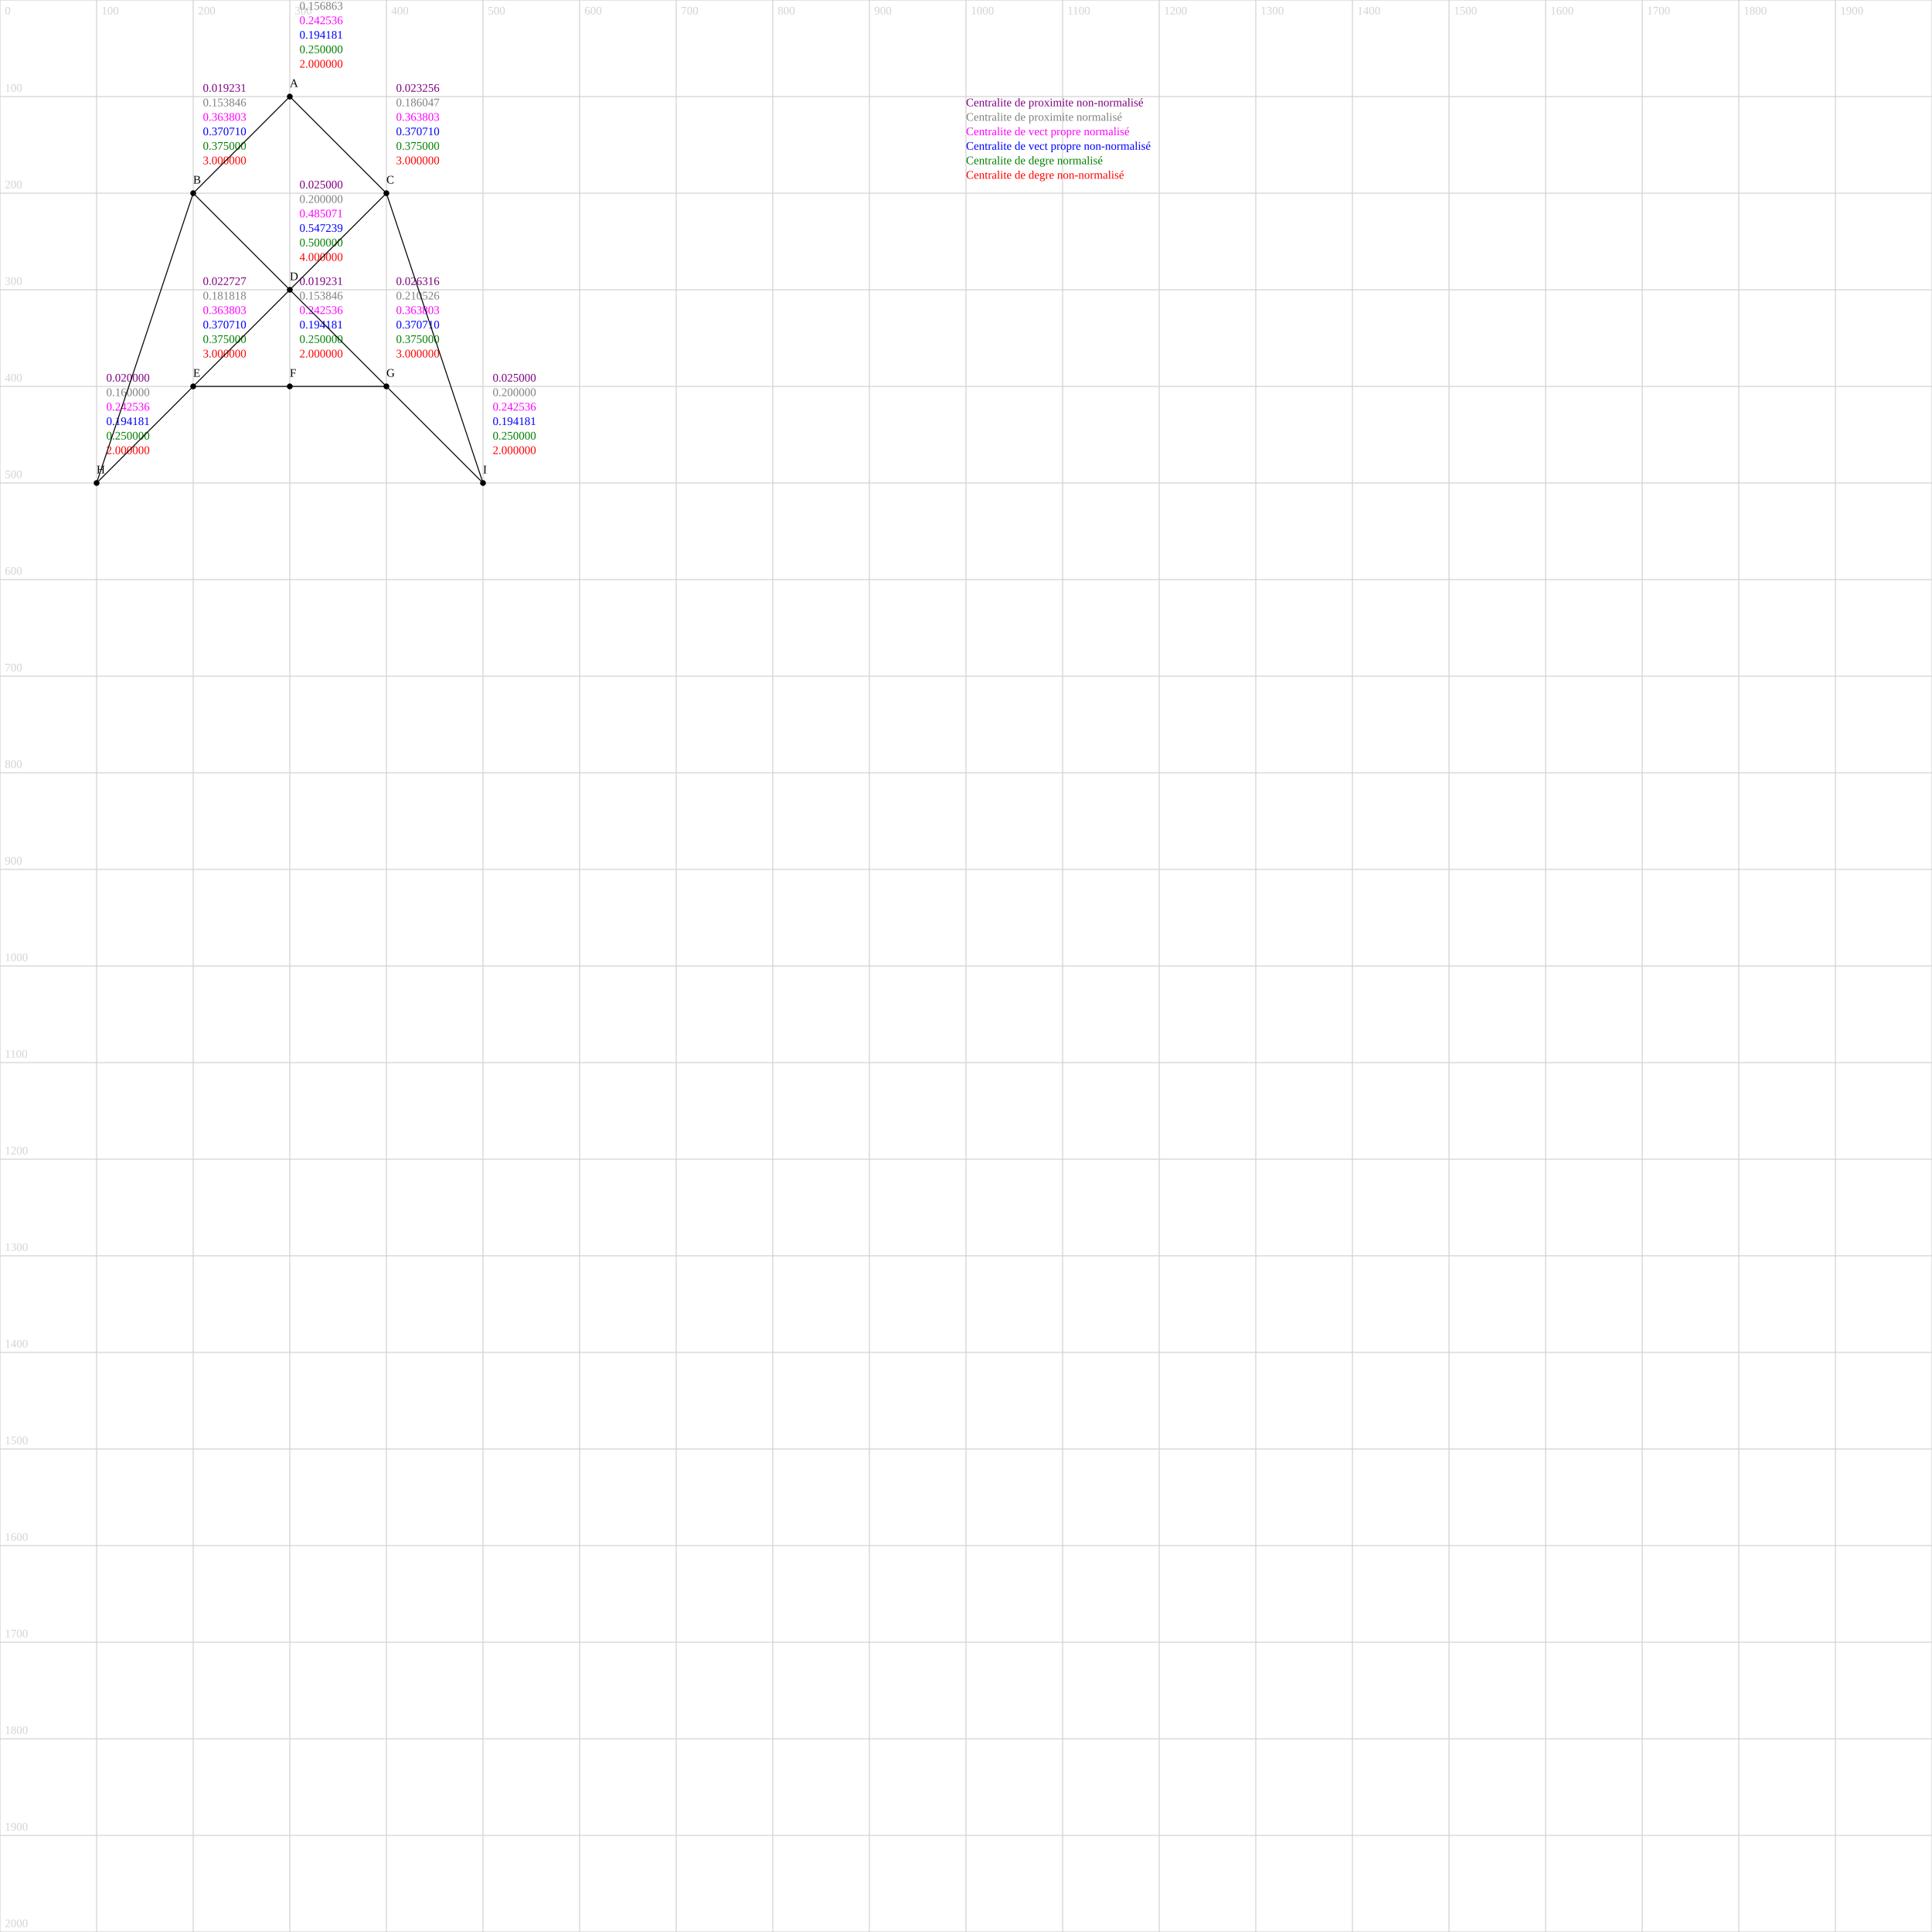
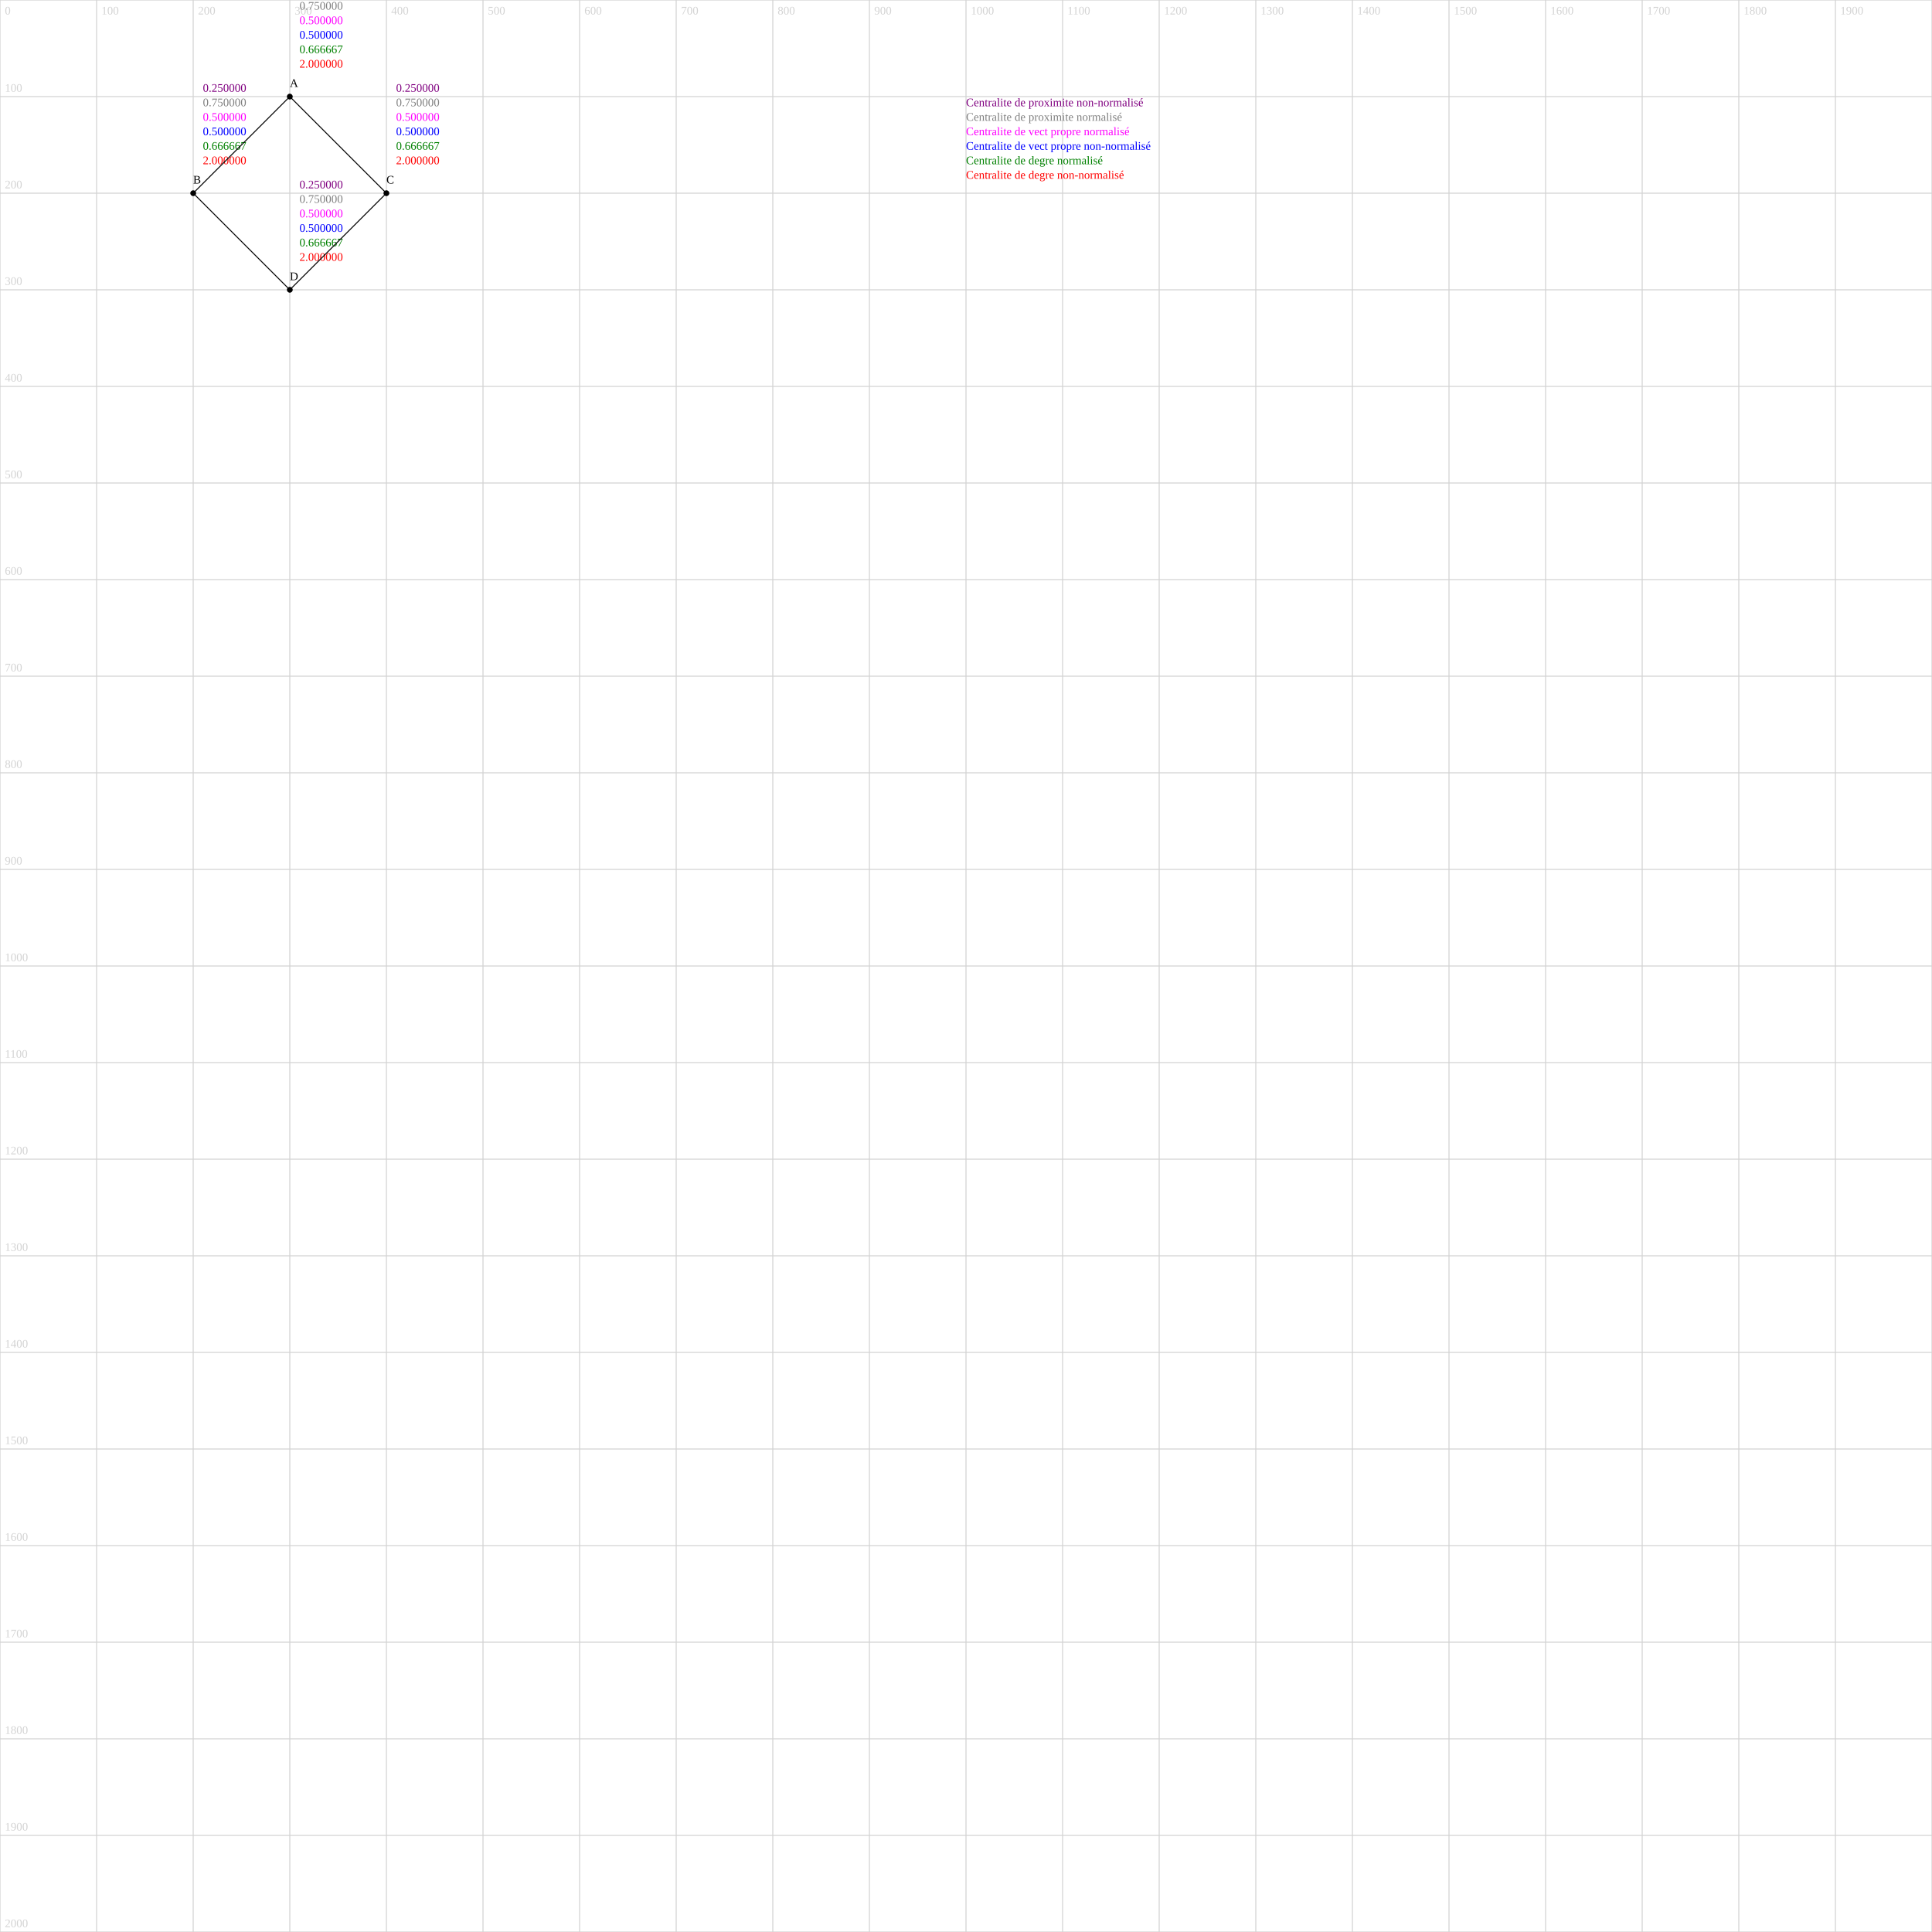
<svg xmlns="http://www.w3.org/2000/svg" version="1.1" width="2000" height="2000">
  <line x1="0" y1="0" x2="2000" y2="0" stroke="lightgrey" />
  <text x="5" y="-5" fill="lightgrey">0</text>
  <line x1="0" y1="100" x2="2000" y2="100" stroke="lightgrey" />
  <text x="5" y="95" fill="lightgrey">100</text>
  <line x1="0" y1="200" x2="2000" y2="200" stroke="lightgrey" />
  <text x="5" y="195" fill="lightgrey">200</text>
  <line x1="0" y1="300" x2="2000" y2="300" stroke="lightgrey" />
  <text x="5" y="295" fill="lightgrey">300</text>
  <line x1="0" y1="400" x2="2000" y2="400" stroke="lightgrey" />
  <text x="5" y="395" fill="lightgrey">400</text>
  <line x1="0" y1="500" x2="2000" y2="500" stroke="lightgrey" />
  <text x="5" y="495" fill="lightgrey">500</text>
  <line x1="0" y1="600" x2="2000" y2="600" stroke="lightgrey" />
  <text x="5" y="595" fill="lightgrey">600</text>
  <line x1="0" y1="700" x2="2000" y2="700" stroke="lightgrey" />
  <text x="5" y="695" fill="lightgrey">700</text>
  <line x1="0" y1="800" x2="2000" y2="800" stroke="lightgrey" />
  <text x="5" y="795" fill="lightgrey">800</text>
  <line x1="0" y1="900" x2="2000" y2="900" stroke="lightgrey" />
  <text x="5" y="895" fill="lightgrey">900</text>
  <line x1="0" y1="1000" x2="2000" y2="1000" stroke="lightgrey" />
  <text x="5" y="995" fill="lightgrey">1000</text>
  <line x1="0" y1="1100" x2="2000" y2="1100" stroke="lightgrey" />
  <text x="5" y="1095" fill="lightgrey">1100</text>
  <line x1="0" y1="1200" x2="2000" y2="1200" stroke="lightgrey" />
  <text x="5" y="1195" fill="lightgrey">1200</text>
  <line x1="0" y1="1300" x2="2000" y2="1300" stroke="lightgrey" />
  <text x="5" y="1295" fill="lightgrey">1300</text>
  <line x1="0" y1="1400" x2="2000" y2="1400" stroke="lightgrey" />
  <text x="5" y="1395" fill="lightgrey">1400</text>
  <line x1="0" y1="1500" x2="2000" y2="1500" stroke="lightgrey" />
  <text x="5" y="1495" fill="lightgrey">1500</text>
  <line x1="0" y1="1600" x2="2000" y2="1600" stroke="lightgrey" />
  <text x="5" y="1595" fill="lightgrey">1600</text>
  <line x1="0" y1="1700" x2="2000" y2="1700" stroke="lightgrey" />
  <text x="5" y="1695" fill="lightgrey">1700</text>
  <line x1="0" y1="1800" x2="2000" y2="1800" stroke="lightgrey" />
  <text x="5" y="1795" fill="lightgrey">1800</text>
  <line x1="0" y1="1900" x2="2000" y2="1900" stroke="lightgrey" />
  <text x="5" y="1895" fill="lightgrey">1900</text>
  <line x1="0" y1="2000" x2="2000" y2="2000" stroke="lightgrey" />
  <text x="5" y="1995" fill="lightgrey">2000</text>
  <line x1="0" y1="0" x2="0" y2="2000" stroke="lightgrey" />
  <text x="5" y="15" fill="lightgrey">0</text>
  <line x1="100" y1="0" x2="100" y2="2000" stroke="lightgrey" />
  <text x="105" y="15" fill="lightgrey">100</text>
  <line x1="200" y1="0" x2="200" y2="2000" stroke="lightgrey" />
  <text x="205" y="15" fill="lightgrey">200</text>
  <line x1="300" y1="0" x2="300" y2="2000" stroke="lightgrey" />
  <text x="305" y="15" fill="lightgrey">300</text>
  <line x1="400" y1="0" x2="400" y2="2000" stroke="lightgrey" />
  <text x="405" y="15" fill="lightgrey">400</text>
  <line x1="500" y1="0" x2="500" y2="2000" stroke="lightgrey" />
  <text x="505" y="15" fill="lightgrey">500</text>
  <line x1="600" y1="0" x2="600" y2="2000" stroke="lightgrey" />
  <text x="605" y="15" fill="lightgrey">600</text>
  <line x1="700" y1="0" x2="700" y2="2000" stroke="lightgrey" />
  <text x="705" y="15" fill="lightgrey">700</text>
  <line x1="800" y1="0" x2="800" y2="2000" stroke="lightgrey" />
  <text x="805" y="15" fill="lightgrey">800</text>
  <line x1="900" y1="0" x2="900" y2="2000" stroke="lightgrey" />
  <text x="905" y="15" fill="lightgrey">900</text>
  <line x1="1000" y1="0" x2="1000" y2="2000" stroke="lightgrey" />
  <text x="1005" y="15" fill="lightgrey">1000</text>
  <line x1="1100" y1="0" x2="1100" y2="2000" stroke="lightgrey" />
  <text x="1105" y="15" fill="lightgrey">1100</text>
  <line x1="1200" y1="0" x2="1200" y2="2000" stroke="lightgrey" />
  <text x="1205" y="15" fill="lightgrey">1200</text>
  <line x1="1300" y1="0" x2="1300" y2="2000" stroke="lightgrey" />
  <text x="1305" y="15" fill="lightgrey">1300</text>
  <line x1="1400" y1="0" x2="1400" y2="2000" stroke="lightgrey" />
  <text x="1405" y="15" fill="lightgrey">1400</text>
  <line x1="1500" y1="0" x2="1500" y2="2000" stroke="lightgrey" />
  <text x="1505" y="15" fill="lightgrey">1500</text>
  <line x1="1600" y1="0" x2="1600" y2="2000" stroke="lightgrey" />
  <text x="1605" y="15" fill="lightgrey">1600</text>
  <line x1="1700" y1="0" x2="1700" y2="2000" stroke="lightgrey" />
  <text x="1705" y="15" fill="lightgrey">1700</text>
  <line x1="1800" y1="0" x2="1800" y2="2000" stroke="lightgrey" />
  <text x="1805" y="15" fill="lightgrey">1800</text>
  <line x1="1900" y1="0" x2="1900" y2="2000" stroke="lightgrey" />
  <text x="1905" y="15" fill="lightgrey">1900</text>
  <line x1="2000" y1="0" x2="2000" y2="2000" stroke="lightgrey" />
  <text x="2005" y="15" fill="lightgrey">2000</text>
  <text x="1000" y="110" fill="purple">Centralite de proximite non-normalisé</text>
  <text x="1000" y="125" fill="gray">Centralite de proximite normalisé</text>
  <text x="1000" y="140" fill="magenta">Centralite de vect propre normalisé</text>
  <text x="1000" y="155" fill="blue">Centralite de vect propre non-normalisé</text>
  <text x="1000" y="170" fill="green">Centralite de degre normalisé</text>
  <text x="1000" y="185" fill="red">Centralite de degre non-normalisé</text>
  <circle cx="300" cy="100" r="3" fill="black" />
  <text x="300" y="90" fill="black">A</text>
  <text x="310" y="70" fill="red">2.000000</text>
-   <text x="310" y="55" fill="green">0.250000</text>
-   <text x="310" y="40" fill="blue">0.194181</text>
-   <text x="310" y="25" fill="magenta">0.242536</text>
-   <text x="310" y="10" fill="gray">0.156863</text>
-   <text x="310" y="-5" fill="purple">0.019608</text>
+   <text x="310" y="55" fill="green">0.666667</text>
+   <text x="310" y="40" fill="blue">0.500000</text>
+   <text x="310" y="25" fill="magenta">0.500000</text>
+   <text x="310" y="10" fill="gray">0.750000</text>
+   <text x="310" y="-5" fill="purple">0.250000</text>
  <circle cx="200" cy="200" r="3" fill="black" />
  <text x="200" y="190" fill="black">B</text>
-   <text x="210" y="170" fill="red">3.000000</text>
-   <text x="210" y="155" fill="green">0.375000</text>
-   <text x="210" y="140" fill="blue">0.370710</text>
-   <text x="210" y="125" fill="magenta">0.363803</text>
-   <text x="210" y="110" fill="gray">0.153846</text>
-   <text x="210" y="95" fill="purple">0.019231</text>
+   <text x="210" y="170" fill="red">2.000000</text>
+   <text x="210" y="155" fill="green">0.666667</text>
+   <text x="210" y="140" fill="blue">0.500000</text>
+   <text x="210" y="125" fill="magenta">0.500000</text>
+   <text x="210" y="110" fill="gray">0.750000</text>
+   <text x="210" y="95" fill="purple">0.250000</text>
  <circle cx="400" cy="200" r="3" fill="black" />
  <text x="400" y="190" fill="black">C</text>
-   <text x="410" y="170" fill="red">3.000000</text>
-   <text x="410" y="155" fill="green">0.375000</text>
-   <text x="410" y="140" fill="blue">0.370710</text>
-   <text x="410" y="125" fill="magenta">0.363803</text>
-   <text x="410" y="110" fill="gray">0.186047</text>
-   <text x="410" y="95" fill="purple">0.023256</text>
+   <text x="410" y="170" fill="red">2.000000</text>
+   <text x="410" y="155" fill="green">0.666667</text>
+   <text x="410" y="140" fill="blue">0.500000</text>
+   <text x="410" y="125" fill="magenta">0.500000</text>
+   <text x="410" y="110" fill="gray">0.750000</text>
+   <text x="410" y="95" fill="purple">0.250000</text>
  <circle cx="300" cy="300" r="3" fill="black" />
  <text x="300" y="290" fill="black">D</text>
-   <text x="310" y="270" fill="red">4.000000</text>
-   <text x="310" y="255" fill="green">0.500000</text>
-   <text x="310" y="240" fill="blue">0.547239</text>
-   <text x="310" y="225" fill="magenta">0.485071</text>
-   <text x="310" y="210" fill="gray">0.200000</text>
-   <text x="310" y="195" fill="purple">0.025000</text>
-   <circle cx="200" cy="400" r="3" fill="black" />
-   <text x="200" y="390" fill="black">E</text>
-   <text x="210" y="370" fill="red">3.000000</text>
-   <text x="210" y="355" fill="green">0.375000</text>
-   <text x="210" y="340" fill="blue">0.370710</text>
-   <text x="210" y="325" fill="magenta">0.363803</text>
-   <text x="210" y="310" fill="gray">0.181818</text>
-   <text x="210" y="295" fill="purple">0.022727</text>
-   <circle cx="300" cy="400" r="3" fill="black" />
-   <text x="300" y="390" fill="black">F</text>
-   <text x="310" y="370" fill="red">2.000000</text>
-   <text x="310" y="355" fill="green">0.250000</text>
-   <text x="310" y="340" fill="blue">0.194181</text>
-   <text x="310" y="325" fill="magenta">0.242536</text>
-   <text x="310" y="310" fill="gray">0.153846</text>
-   <text x="310" y="295" fill="purple">0.019231</text>
-   <circle cx="400" cy="400" r="3" fill="black" />
-   <text x="400" y="390" fill="black">G</text>
-   <text x="410" y="370" fill="red">3.000000</text>
-   <text x="410" y="355" fill="green">0.375000</text>
-   <text x="410" y="340" fill="blue">0.370710</text>
-   <text x="410" y="325" fill="magenta">0.363803</text>
-   <text x="410" y="310" fill="gray">0.210526</text>
-   <text x="410" y="295" fill="purple">0.026316</text>
-   <circle cx="100" cy="500" r="3" fill="black" />
-   <text x="100" y="490" fill="black">H</text>
-   <text x="110" y="470" fill="red">2.000000</text>
-   <text x="110" y="455" fill="green">0.250000</text>
-   <text x="110" y="440" fill="blue">0.194181</text>
-   <text x="110" y="425" fill="magenta">0.242536</text>
-   <text x="110" y="410" fill="gray">0.160000</text>
-   <text x="110" y="395" fill="purple">0.020000</text>
-   <circle cx="500" cy="500" r="3" fill="black" />
-   <text x="500" y="490" fill="black">I</text>
-   <text x="510" y="470" fill="red">2.000000</text>
-   <text x="510" y="455" fill="green">0.250000</text>
-   <text x="510" y="440" fill="blue">0.194181</text>
-   <text x="510" y="425" fill="magenta">0.242536</text>
-   <text x="510" y="410" fill="gray">0.200000</text>
-   <text x="510" y="395" fill="purple">0.025000</text>
+   <text x="310" y="270" fill="red">2.000000</text>
+   <text x="310" y="255" fill="green">0.666667</text>
+   <text x="310" y="240" fill="blue">0.500000</text>
+   <text x="310" y="225" fill="magenta">0.500000</text>
+   <text x="310" y="210" fill="gray">0.750000</text>
+   <text x="310" y="195" fill="purple">0.250000</text>
  <line x1="300" y1="100" x2="200" y2="200" stroke="black" />
  <line x1="300" y1="100" x2="400" y2="200" stroke="black" />
  <line x1="200" y1="200" x2="300" y2="300" stroke="black" />
  <line x1="400" y1="200" x2="300" y2="300" stroke="black" />
-   <line x1="300" y1="300" x2="200" y2="400" stroke="black" />
-   <line x1="300" y1="300" x2="400" y2="400" stroke="black" />
-   <line x1="200" y1="200" x2="100" y2="500" stroke="black" />
-   <line x1="400" y1="200" x2="500" y2="500" stroke="black" />
-   <line x1="200" y1="400" x2="300" y2="400" stroke="black" />
-   <line x1="300" y1="400" x2="400" y2="400" stroke="black" />
-   <line x1="400" y1="400" x2="500" y2="500" stroke="black" />
-   <line x1="200" y1="400" x2="100" y2="500" stroke="black" />
</svg>
